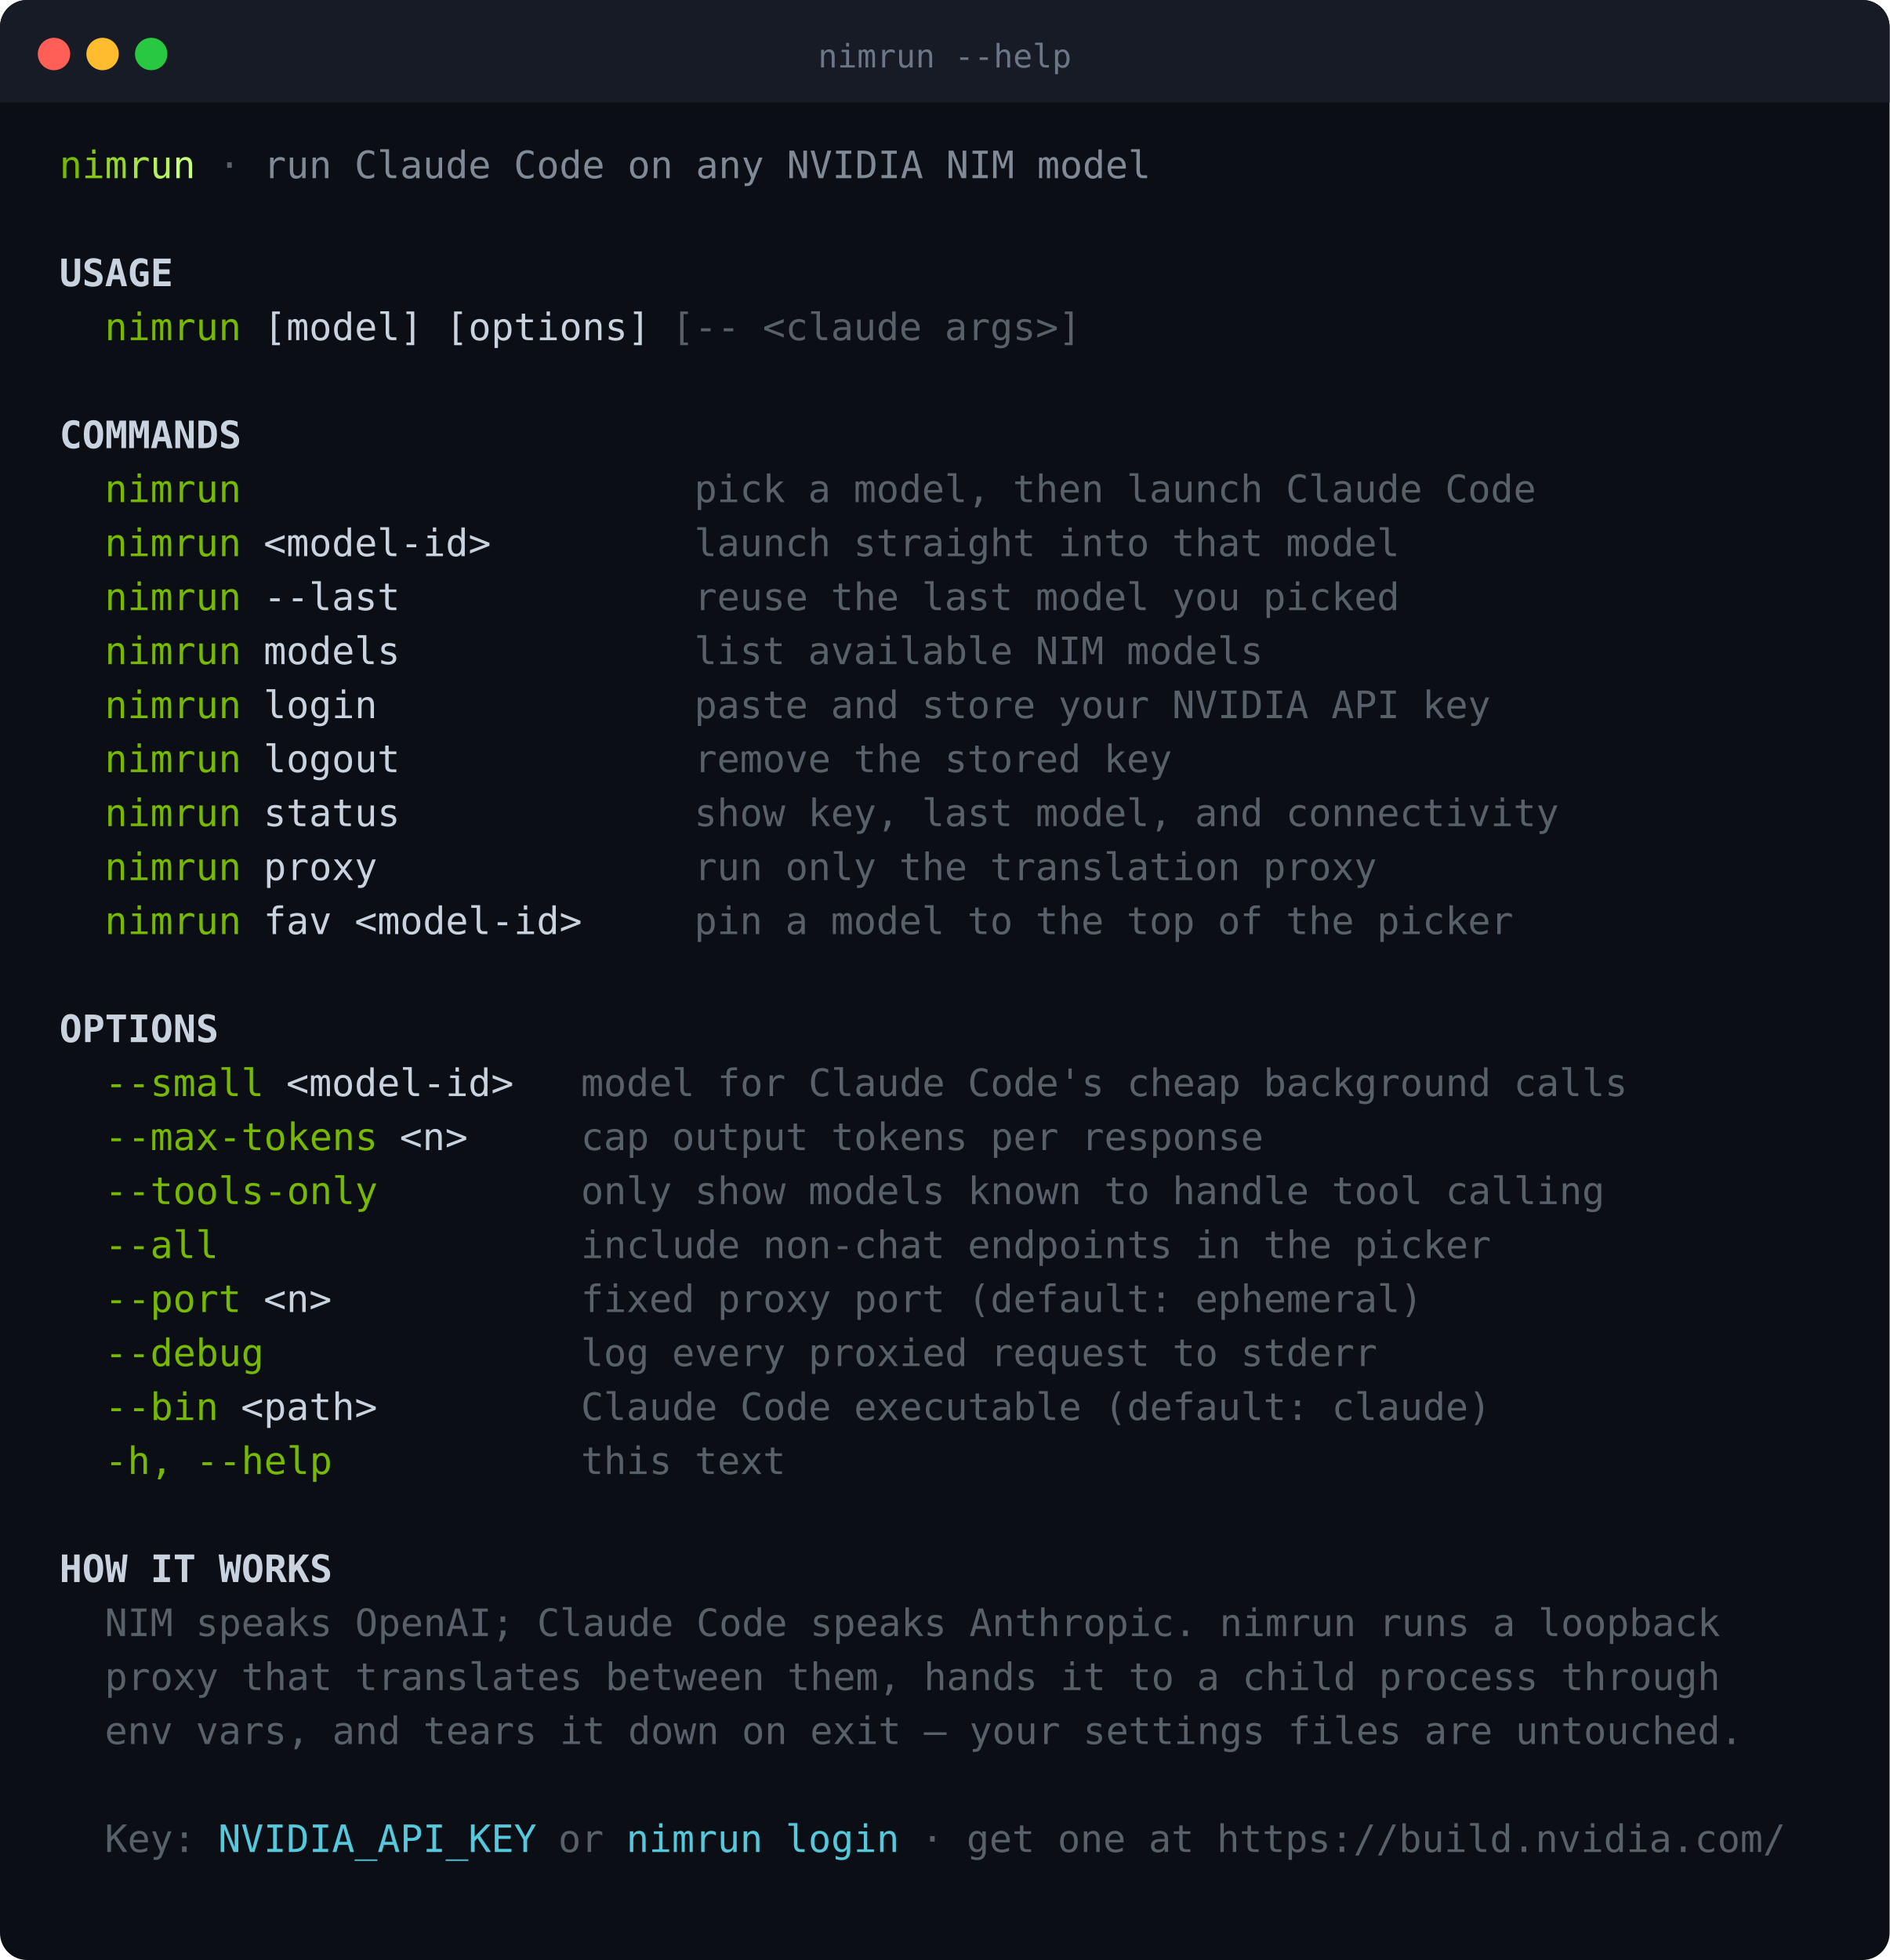
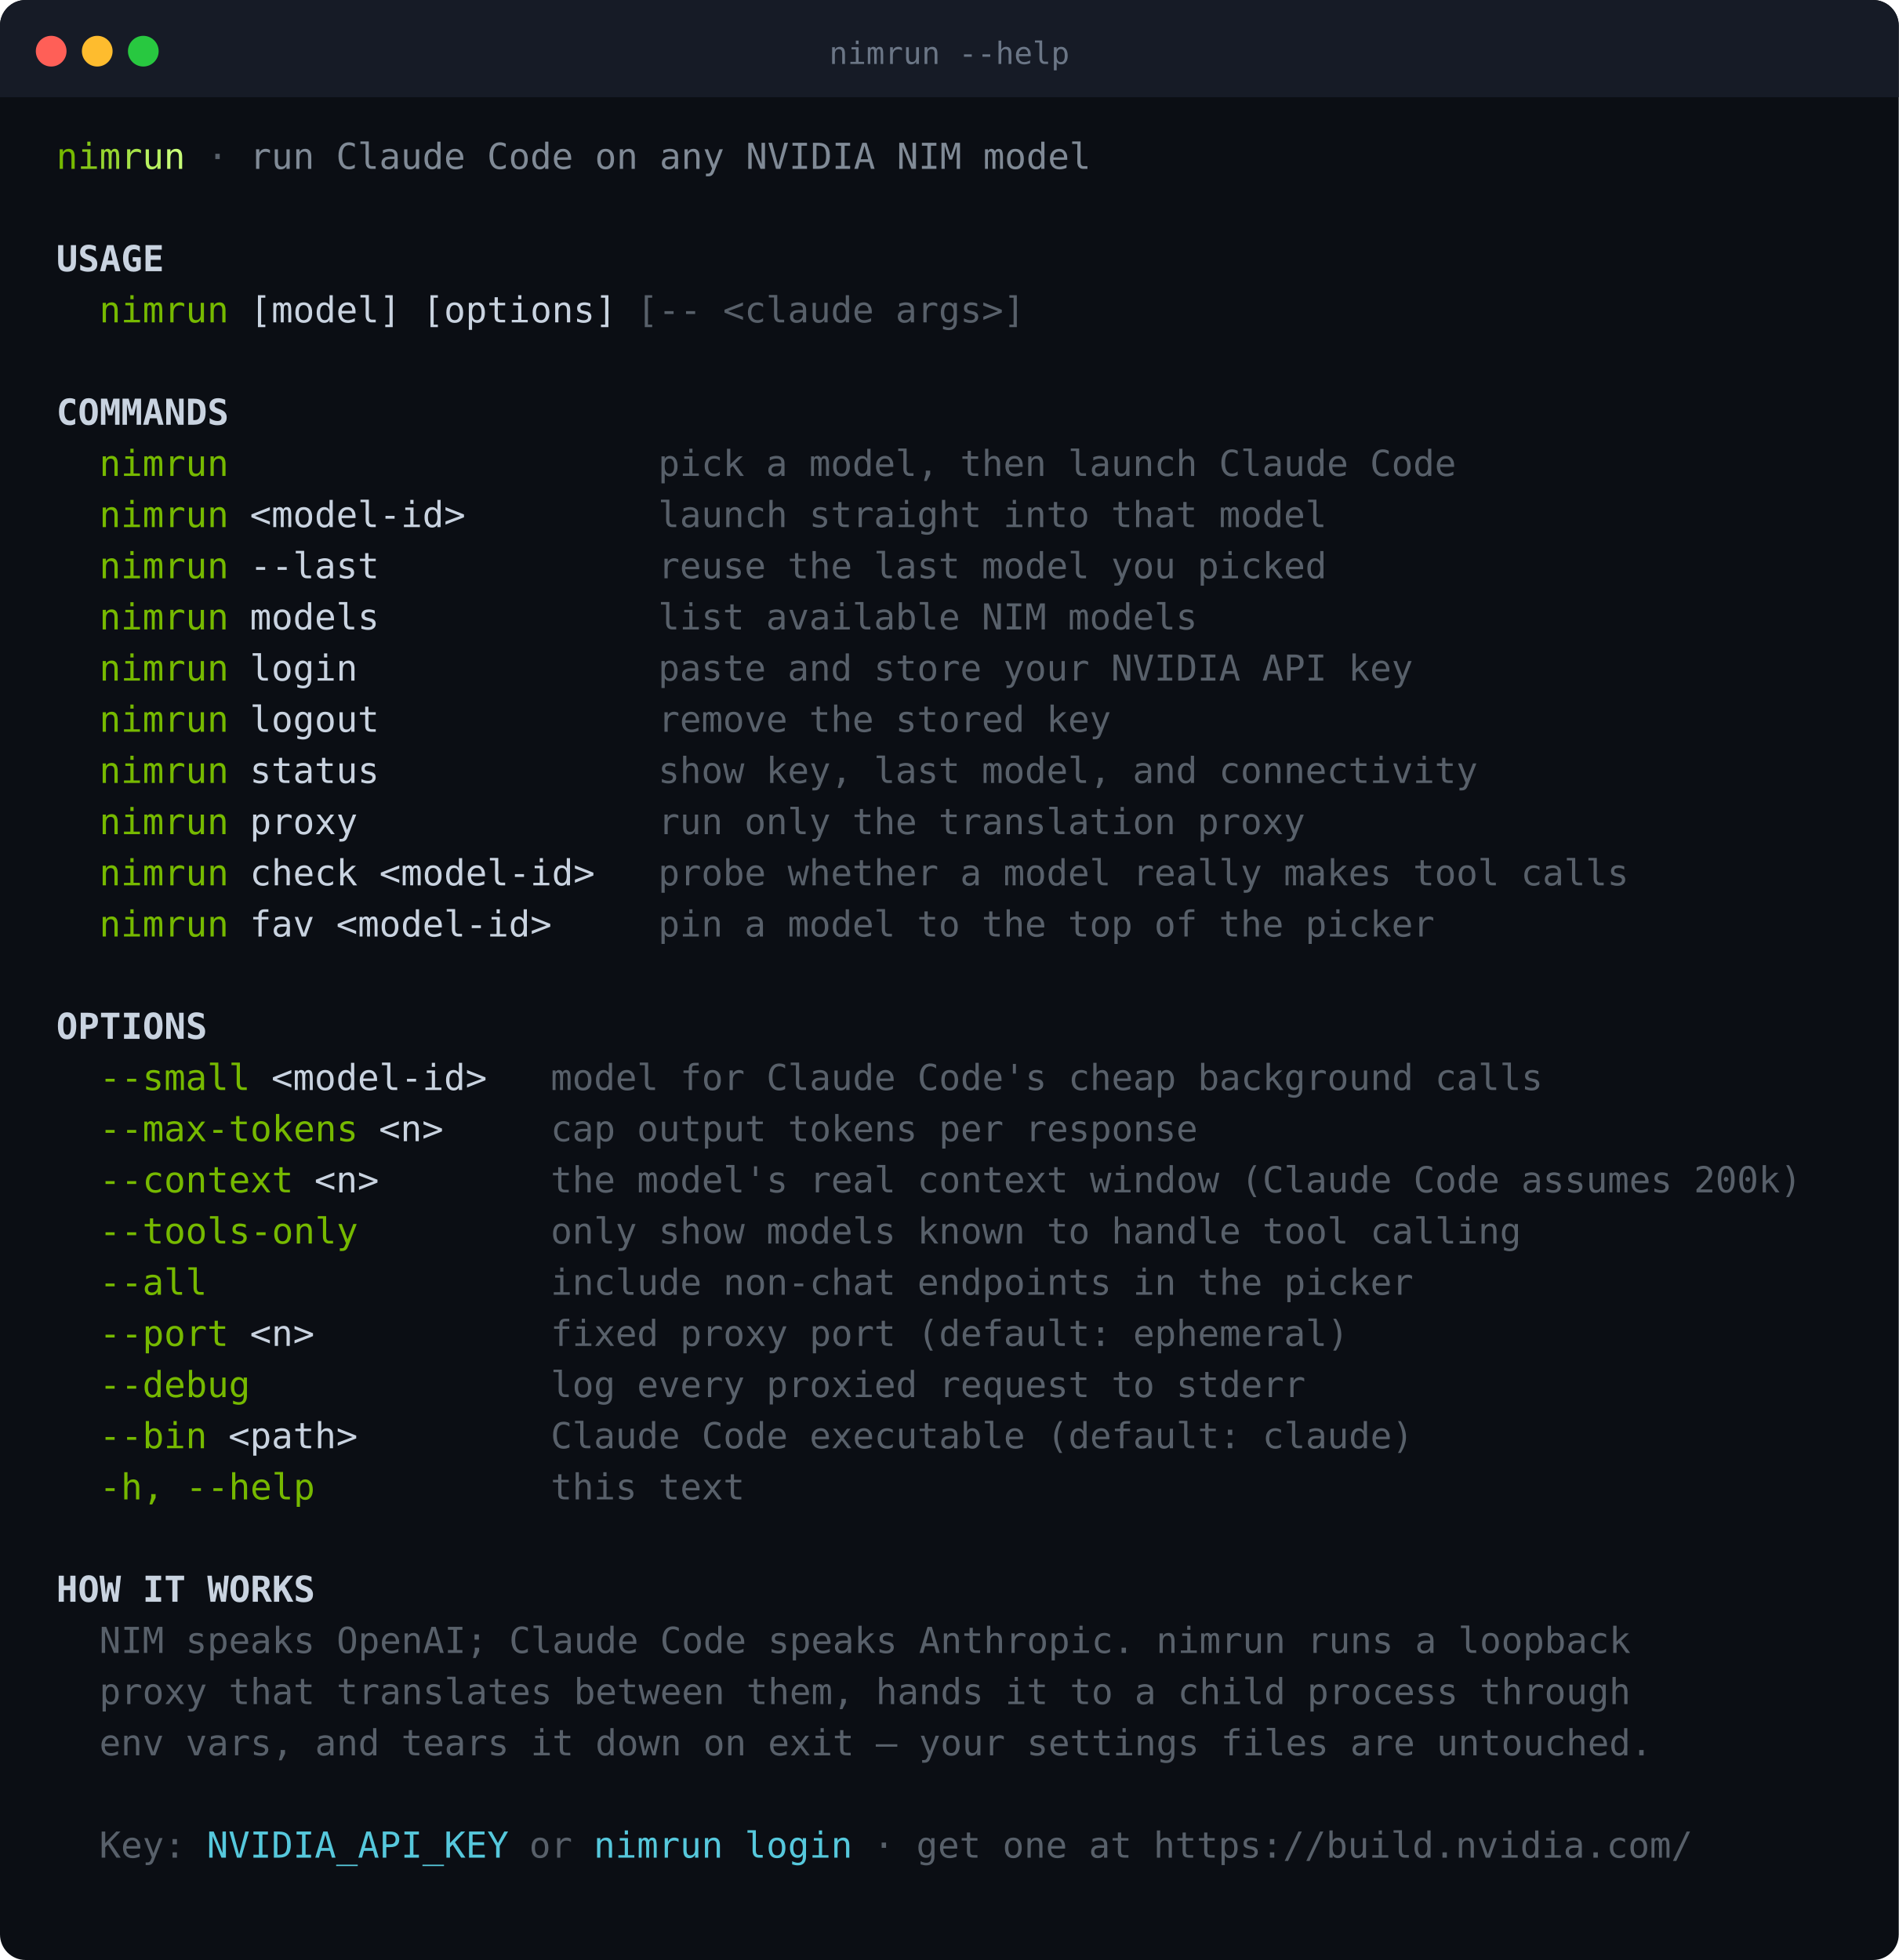
- <svg xmlns="http://www.w3.org/2000/svg" width="700" height="726" viewBox="0 0 700 726" font-family="ui-monospace, 'SF Mono', SFMono-Regular, Menlo, Consolas, 'DejaVu Sans Mono', monospace" font-size="14">
-   <rect width="700" height="726" rx="10" fill="#0b0e14" />
-   <path d="M0 10a10 10 0 0 1 10-10h680a10 10 0 0 1 10 10v28H0z" fill="#161b26" />
+ <svg xmlns="http://www.w3.org/2000/svg" width="742" height="766" viewBox="0 0 742 766" font-family="ui-monospace, 'SF Mono', SFMono-Regular, Menlo, Consolas, 'DejaVu Sans Mono', monospace" font-size="14">
+   <rect width="742" height="766" rx="10" fill="#0b0e14" />
+   <path d="M0 10a10 10 0 0 1 10-10h722a10 10 0 0 1 10 10v28H0z" fill="#161b26" />
  <circle cx="20" cy="20" r="6" fill="#ff5f57" />
  <circle cx="38" cy="20" r="6" fill="#febc2e" />
  <circle cx="56" cy="20" r="6" fill="#28c840" />
-   <text x="350" y="25" fill="#6b7686" font-size="12" text-anchor="middle">nimrun --help</text>
+   <text x="371" y="25" fill="#6b7686" font-size="12" text-anchor="middle">nimrun --help</text>
  <text x="22.0" y="66" fill="rgb(118,185,0)" textLength="8.40" lengthAdjust="spacing" xml:space="preserve">n</text>
  <text x="30.4" y="66" fill="rgb(134,199,24)" textLength="8.40" lengthAdjust="spacing" xml:space="preserve">i</text>
  <text x="38.8" y="66" fill="rgb(151,213,48)" textLength="8.40" lengthAdjust="spacing" xml:space="preserve">m</text>
  <text x="47.2" y="66" fill="rgb(167,227,72)" textLength="8.40" lengthAdjust="spacing" xml:space="preserve">r</text>
  <text x="55.6" y="66" fill="rgb(184,241,96)" textLength="8.40" lengthAdjust="spacing" xml:space="preserve">u</text>
  <text x="64.0" y="66" fill="rgb(200,255,120)" textLength="8.40" lengthAdjust="spacing" xml:space="preserve">n</text>
  <text x="80.8" y="66" fill="rgb(88,96,106)" textLength="8.40" lengthAdjust="spacing" xml:space="preserve">·</text>
  <text x="97.6" y="66" fill="rgb(128,138,150)" textLength="327.60" lengthAdjust="spacing" xml:space="preserve">run Claude Code on any NVIDIA NIM model</text>
  <text x="22.0" y="106" fill="#c9d3e0" font-weight="700" textLength="42.00" lengthAdjust="spacing" xml:space="preserve">USAGE</text>
  <text x="38.8" y="126" fill="rgb(118,185,0)" textLength="50.40" lengthAdjust="spacing" xml:space="preserve">nimrun</text>
  <text x="89.2" y="126" fill="#c9d3e0" textLength="159.60" lengthAdjust="spacing" xml:space="preserve"> [model] [options] </text>
  <text x="248.8" y="126" fill="rgb(88,96,106)" textLength="151.20" lengthAdjust="spacing" xml:space="preserve">[-- &lt;claude args&gt;]</text>
  <text x="22.0" y="166" fill="#c9d3e0" font-weight="700" textLength="67.20" lengthAdjust="spacing" xml:space="preserve">COMMANDS</text>
  <text x="38.8" y="186" fill="rgb(118,185,0)" textLength="50.40" lengthAdjust="spacing" xml:space="preserve">nimrun</text>
  <text x="257.2" y="186" fill="rgb(88,96,106)" textLength="310.80" lengthAdjust="spacing" xml:space="preserve">pick a model, then launch Claude Code</text>
  <text x="38.8" y="206" fill="rgb(118,185,0)" textLength="50.40" lengthAdjust="spacing" xml:space="preserve">nimrun</text>
  <text x="89.2" y="206" fill="#c9d3e0" textLength="168.00" lengthAdjust="spacing" xml:space="preserve"> &lt;model-id&gt;         </text>
  <text x="257.2" y="206" fill="rgb(88,96,106)" textLength="260.40" lengthAdjust="spacing" xml:space="preserve">launch straight into that model</text>
  <text x="38.8" y="226" fill="rgb(118,185,0)" textLength="50.40" lengthAdjust="spacing" xml:space="preserve">nimrun</text>
  <text x="89.2" y="226" fill="#c9d3e0" textLength="168.00" lengthAdjust="spacing" xml:space="preserve"> --last             </text>
  <text x="257.2" y="226" fill="rgb(88,96,106)" textLength="260.40" lengthAdjust="spacing" xml:space="preserve">reuse the last model you picked</text>
  <text x="38.8" y="246" fill="rgb(118,185,0)" textLength="50.40" lengthAdjust="spacing" xml:space="preserve">nimrun</text>
  <text x="89.2" y="246" fill="#c9d3e0" textLength="168.00" lengthAdjust="spacing" xml:space="preserve"> models             </text>
  <text x="257.2" y="246" fill="rgb(88,96,106)" textLength="210.00" lengthAdjust="spacing" xml:space="preserve">list available NIM models</text>
  <text x="38.8" y="266" fill="rgb(118,185,0)" textLength="50.40" lengthAdjust="spacing" xml:space="preserve">nimrun</text>
  <text x="89.2" y="266" fill="#c9d3e0" textLength="168.00" lengthAdjust="spacing" xml:space="preserve"> login              </text>
  <text x="257.2" y="266" fill="rgb(88,96,106)" textLength="294.00" lengthAdjust="spacing" xml:space="preserve">paste and store your NVIDIA API key</text>
  <text x="38.8" y="286" fill="rgb(118,185,0)" textLength="50.40" lengthAdjust="spacing" xml:space="preserve">nimrun</text>
  <text x="89.2" y="286" fill="#c9d3e0" textLength="168.00" lengthAdjust="spacing" xml:space="preserve"> logout             </text>
  <text x="257.2" y="286" fill="rgb(88,96,106)" textLength="176.40" lengthAdjust="spacing" xml:space="preserve">remove the stored key</text>
  <text x="38.8" y="306" fill="rgb(118,185,0)" textLength="50.40" lengthAdjust="spacing" xml:space="preserve">nimrun</text>
  <text x="89.2" y="306" fill="#c9d3e0" textLength="168.00" lengthAdjust="spacing" xml:space="preserve"> status             </text>
  <text x="257.2" y="306" fill="rgb(88,96,106)" textLength="319.20" lengthAdjust="spacing" xml:space="preserve">show key, last model, and connectivity</text>
  <text x="38.8" y="326" fill="rgb(118,185,0)" textLength="50.40" lengthAdjust="spacing" xml:space="preserve">nimrun</text>
  <text x="89.2" y="326" fill="#c9d3e0" textLength="168.00" lengthAdjust="spacing" xml:space="preserve"> proxy              </text>
  <text x="257.2" y="326" fill="rgb(88,96,106)" textLength="252.00" lengthAdjust="spacing" xml:space="preserve">run only the translation proxy</text>
  <text x="38.8" y="346" fill="rgb(118,185,0)" textLength="50.40" lengthAdjust="spacing" xml:space="preserve">nimrun</text>
-   <text x="89.2" y="346" fill="#c9d3e0" textLength="168.00" lengthAdjust="spacing" xml:space="preserve"> fav &lt;model-id&gt;     </text>
-   <text x="257.2" y="346" fill="rgb(88,96,106)" textLength="302.40" lengthAdjust="spacing" xml:space="preserve">pin a model to the top of the picker</text>
-   <text x="22.0" y="386" fill="#c9d3e0" font-weight="700" textLength="58.80" lengthAdjust="spacing" xml:space="preserve">OPTIONS</text>
-   <text x="38.8" y="406" fill="rgb(118,185,0)" textLength="58.80" lengthAdjust="spacing" xml:space="preserve">--small</text>
-   <text x="97.6" y="406" fill="#c9d3e0" textLength="117.60" lengthAdjust="spacing" xml:space="preserve"> &lt;model-id&gt;   </text>
-   <text x="215.2" y="406" fill="rgb(88,96,106)" textLength="386.40" lengthAdjust="spacing" xml:space="preserve">model for Claude Code's cheap background calls</text>
-   <text x="38.8" y="426" fill="rgb(118,185,0)" textLength="100.80" lengthAdjust="spacing" xml:space="preserve">--max-tokens</text>
-   <text x="139.6" y="426" fill="#c9d3e0" textLength="75.60" lengthAdjust="spacing" xml:space="preserve"> &lt;n&gt;     </text>
-   <text x="215.2" y="426" fill="rgb(88,96,106)" textLength="252.00" lengthAdjust="spacing" xml:space="preserve">cap output tokens per response</text>
-   <text x="38.8" y="446" fill="rgb(118,185,0)" textLength="100.80" lengthAdjust="spacing" xml:space="preserve">--tools-only</text>
-   <text x="215.2" y="446" fill="rgb(88,96,106)" textLength="378.00" lengthAdjust="spacing" xml:space="preserve">only show models known to handle tool calling</text>
-   <text x="38.8" y="466" fill="rgb(118,185,0)" textLength="42.00" lengthAdjust="spacing" xml:space="preserve">--all</text>
-   <text x="215.2" y="466" fill="rgb(88,96,106)" textLength="336.00" lengthAdjust="spacing" xml:space="preserve">include non-chat endpoints in the picker</text>
-   <text x="38.8" y="486" fill="rgb(118,185,0)" textLength="50.40" lengthAdjust="spacing" xml:space="preserve">--port</text>
-   <text x="89.2" y="486" fill="#c9d3e0" textLength="126.00" lengthAdjust="spacing" xml:space="preserve"> &lt;n&gt;           </text>
-   <text x="215.2" y="486" fill="rgb(88,96,106)" textLength="310.80" lengthAdjust="spacing" xml:space="preserve">fixed proxy port (default: ephemeral)</text>
-   <text x="38.8" y="506" fill="rgb(118,185,0)" textLength="58.80" lengthAdjust="spacing" xml:space="preserve">--debug</text>
-   <text x="215.2" y="506" fill="rgb(88,96,106)" textLength="294.00" lengthAdjust="spacing" xml:space="preserve">log every proxied request to stderr</text>
-   <text x="38.8" y="526" fill="rgb(118,185,0)" textLength="42.00" lengthAdjust="spacing" xml:space="preserve">--bin</text>
-   <text x="80.8" y="526" fill="#c9d3e0" textLength="134.40" lengthAdjust="spacing" xml:space="preserve"> &lt;path&gt;         </text>
-   <text x="215.2" y="526" fill="rgb(88,96,106)" textLength="336.00" lengthAdjust="spacing" xml:space="preserve">Claude Code executable (default: claude)</text>
-   <text x="38.8" y="546" fill="rgb(118,185,0)" textLength="84.00" lengthAdjust="spacing" xml:space="preserve">-h, --help</text>
-   <text x="215.2" y="546" fill="rgb(88,96,106)" textLength="75.60" lengthAdjust="spacing" xml:space="preserve">this text</text>
-   <text x="22.0" y="586" fill="#c9d3e0" font-weight="700" textLength="100.80" lengthAdjust="spacing" xml:space="preserve">HOW IT WORKS</text>
-   <text x="38.8" y="606" fill="rgb(88,96,106)" textLength="596.40" lengthAdjust="spacing" xml:space="preserve">NIM speaks OpenAI; Claude Code speaks Anthropic. nimrun runs a loopback</text>
-   <text x="38.8" y="626" fill="rgb(88,96,106)" textLength="596.40" lengthAdjust="spacing" xml:space="preserve">proxy that translates between them, hands it to a child process through</text>
-   <text x="38.8" y="646" fill="rgb(88,96,106)" textLength="604.80" lengthAdjust="spacing" xml:space="preserve">env vars, and tears it down on exit — your settings files are untouched.</text>
-   <text x="38.8" y="686" fill="rgb(88,96,106)" textLength="33.60" lengthAdjust="spacing" xml:space="preserve">Key:</text>
-   <text x="80.8" y="686" fill="rgb(86,200,220)" textLength="117.60" lengthAdjust="spacing" xml:space="preserve">NVIDIA_API_KEY</text>
-   <text x="206.8" y="686" fill="rgb(88,96,106)" textLength="16.80" lengthAdjust="spacing" xml:space="preserve">or</text>
-   <text x="232.0" y="686" fill="rgb(86,200,220)" textLength="100.80" lengthAdjust="spacing" xml:space="preserve">nimrun login</text>
-   <text x="341.2" y="686" fill="rgb(88,96,106)" textLength="319.20" lengthAdjust="spacing" xml:space="preserve">· get one at https://build.nvidia.com/</text>
+   <text x="89.2" y="346" fill="#c9d3e0" textLength="168.00" lengthAdjust="spacing" xml:space="preserve"> check &lt;model-id&gt;   </text>
+   <text x="257.2" y="346" fill="rgb(88,96,106)" textLength="378.00" lengthAdjust="spacing" xml:space="preserve">probe whether a model really makes tool calls</text>
+   <text x="38.8" y="366" fill="rgb(118,185,0)" textLength="50.40" lengthAdjust="spacing" xml:space="preserve">nimrun</text>
+   <text x="89.2" y="366" fill="#c9d3e0" textLength="168.00" lengthAdjust="spacing" xml:space="preserve"> fav &lt;model-id&gt;     </text>
+   <text x="257.2" y="366" fill="rgb(88,96,106)" textLength="302.40" lengthAdjust="spacing" xml:space="preserve">pin a model to the top of the picker</text>
+   <text x="22.0" y="406" fill="#c9d3e0" font-weight="700" textLength="58.80" lengthAdjust="spacing" xml:space="preserve">OPTIONS</text>
+   <text x="38.8" y="426" fill="rgb(118,185,0)" textLength="58.80" lengthAdjust="spacing" xml:space="preserve">--small</text>
+   <text x="97.6" y="426" fill="#c9d3e0" textLength="117.60" lengthAdjust="spacing" xml:space="preserve"> &lt;model-id&gt;   </text>
+   <text x="215.2" y="426" fill="rgb(88,96,106)" textLength="386.40" lengthAdjust="spacing" xml:space="preserve">model for Claude Code's cheap background calls</text>
+   <text x="38.8" y="446" fill="rgb(118,185,0)" textLength="100.80" lengthAdjust="spacing" xml:space="preserve">--max-tokens</text>
+   <text x="139.6" y="446" fill="#c9d3e0" textLength="75.60" lengthAdjust="spacing" xml:space="preserve"> &lt;n&gt;     </text>
+   <text x="215.2" y="446" fill="rgb(88,96,106)" textLength="252.00" lengthAdjust="spacing" xml:space="preserve">cap output tokens per response</text>
+   <text x="38.8" y="466" fill="rgb(118,185,0)" textLength="75.60" lengthAdjust="spacing" xml:space="preserve">--context</text>
+   <text x="114.4" y="466" fill="#c9d3e0" textLength="100.80" lengthAdjust="spacing" xml:space="preserve"> &lt;n&gt;        </text>
+   <text x="215.2" y="466" fill="rgb(88,96,106)" textLength="487.20" lengthAdjust="spacing" xml:space="preserve">the model's real context window (Claude Code assumes 200k)</text>
+   <text x="38.8" y="486" fill="rgb(118,185,0)" textLength="100.80" lengthAdjust="spacing" xml:space="preserve">--tools-only</text>
+   <text x="215.2" y="486" fill="rgb(88,96,106)" textLength="378.00" lengthAdjust="spacing" xml:space="preserve">only show models known to handle tool calling</text>
+   <text x="38.8" y="506" fill="rgb(118,185,0)" textLength="42.00" lengthAdjust="spacing" xml:space="preserve">--all</text>
+   <text x="215.2" y="506" fill="rgb(88,96,106)" textLength="336.00" lengthAdjust="spacing" xml:space="preserve">include non-chat endpoints in the picker</text>
+   <text x="38.8" y="526" fill="rgb(118,185,0)" textLength="50.40" lengthAdjust="spacing" xml:space="preserve">--port</text>
+   <text x="89.2" y="526" fill="#c9d3e0" textLength="126.00" lengthAdjust="spacing" xml:space="preserve"> &lt;n&gt;           </text>
+   <text x="215.2" y="526" fill="rgb(88,96,106)" textLength="310.80" lengthAdjust="spacing" xml:space="preserve">fixed proxy port (default: ephemeral)</text>
+   <text x="38.8" y="546" fill="rgb(118,185,0)" textLength="58.80" lengthAdjust="spacing" xml:space="preserve">--debug</text>
+   <text x="215.2" y="546" fill="rgb(88,96,106)" textLength="294.00" lengthAdjust="spacing" xml:space="preserve">log every proxied request to stderr</text>
+   <text x="38.8" y="566" fill="rgb(118,185,0)" textLength="42.00" lengthAdjust="spacing" xml:space="preserve">--bin</text>
+   <text x="80.8" y="566" fill="#c9d3e0" textLength="134.40" lengthAdjust="spacing" xml:space="preserve"> &lt;path&gt;         </text>
+   <text x="215.2" y="566" fill="rgb(88,96,106)" textLength="336.00" lengthAdjust="spacing" xml:space="preserve">Claude Code executable (default: claude)</text>
+   <text x="38.8" y="586" fill="rgb(118,185,0)" textLength="84.00" lengthAdjust="spacing" xml:space="preserve">-h, --help</text>
+   <text x="215.2" y="586" fill="rgb(88,96,106)" textLength="75.60" lengthAdjust="spacing" xml:space="preserve">this text</text>
+   <text x="22.0" y="626" fill="#c9d3e0" font-weight="700" textLength="100.80" lengthAdjust="spacing" xml:space="preserve">HOW IT WORKS</text>
+   <text x="38.8" y="646" fill="rgb(88,96,106)" textLength="596.40" lengthAdjust="spacing" xml:space="preserve">NIM speaks OpenAI; Claude Code speaks Anthropic. nimrun runs a loopback</text>
+   <text x="38.8" y="666" fill="rgb(88,96,106)" textLength="596.40" lengthAdjust="spacing" xml:space="preserve">proxy that translates between them, hands it to a child process through</text>
+   <text x="38.8" y="686" fill="rgb(88,96,106)" textLength="604.80" lengthAdjust="spacing" xml:space="preserve">env vars, and tears it down on exit — your settings files are untouched.</text>
+   <text x="38.8" y="726" fill="rgb(88,96,106)" textLength="33.60" lengthAdjust="spacing" xml:space="preserve">Key:</text>
+   <text x="80.8" y="726" fill="rgb(86,200,220)" textLength="117.60" lengthAdjust="spacing" xml:space="preserve">NVIDIA_API_KEY</text>
+   <text x="206.8" y="726" fill="rgb(88,96,106)" textLength="16.80" lengthAdjust="spacing" xml:space="preserve">or</text>
+   <text x="232.0" y="726" fill="rgb(86,200,220)" textLength="100.80" lengthAdjust="spacing" xml:space="preserve">nimrun login</text>
+   <text x="341.2" y="726" fill="rgb(88,96,106)" textLength="319.20" lengthAdjust="spacing" xml:space="preserve">· get one at https://build.nvidia.com/</text>
</svg>
